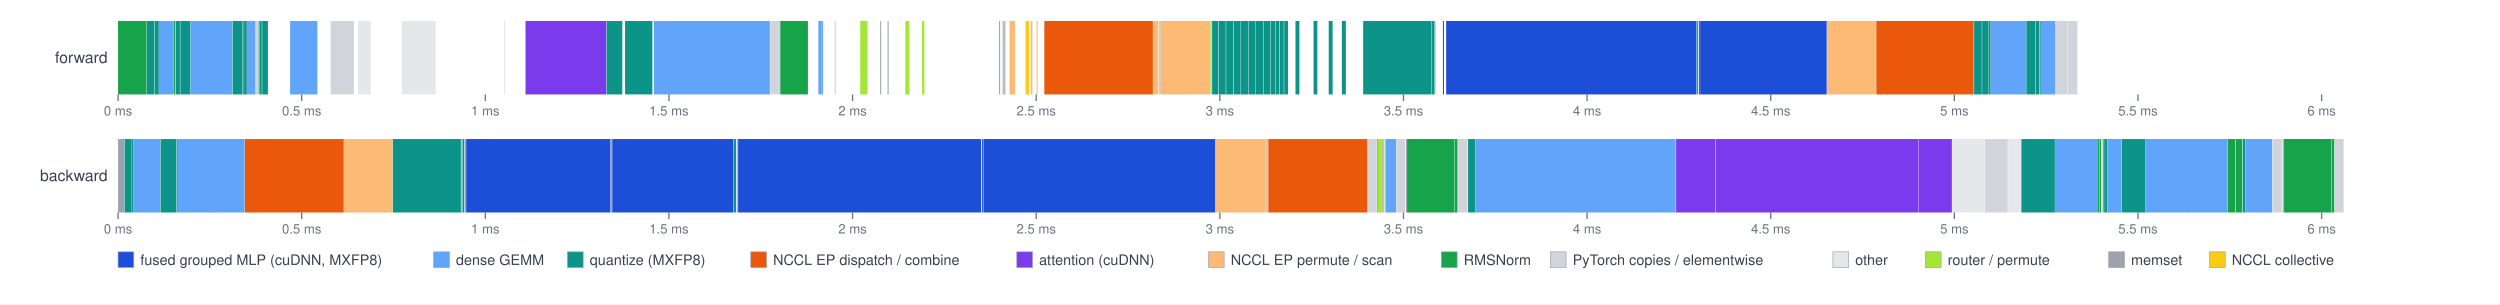
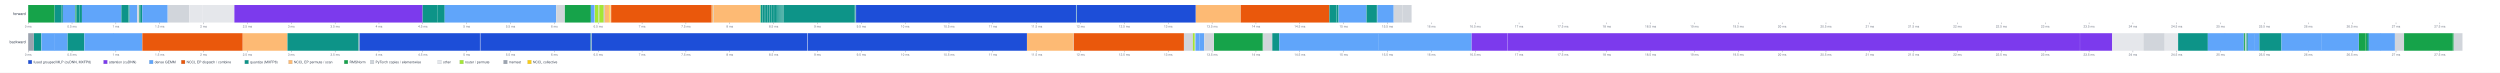
- <svg xmlns="http://www.w3.org/2000/svg" width="1906" height="232" viewBox="0 0 1906 232">
+ <svg xmlns="http://www.w3.org/2000/svg" width="7982" height="232" viewBox="0 0 7982 232">
  <defs>
    <marker id="arrow" markerWidth="6" markerHeight="6" refX="3" refY="3" orient="auto">
      <path d="M0,0 L6,3 L0,6 z" fill="#374151" />
    </marker>
  </defs>
-   <rect width="1906" height="232" fill="white" />
+   <rect width="7982" height="232" fill="white" />
  <text x="82.0" y="48.0" text-anchor="end" font-family="Helvetica, Arial, sans-serif" font-size="12" font-weight="normal" fill="#374151">forward</text>
-   <rect x="90.00" y="16" width="21.74" height="56" fill="#16a34a" />
-   <rect x="111.97" y="16" width="5.63" height="56" fill="#0d9488" />
-   <rect x="117.87" y="16" width="3.21" height="56" fill="#0d9488" />
-   <rect x="121.11" y="16" width="10.84" height="56" fill="#60a5fa" />
-   <rect x="132.24" y="16" width="1.16" height="56" fill="#16a34a" />
-   <rect x="133.84" y="16" width="3.33" height="56" fill="#0d9488" />
-   <rect x="137.49" y="16" width="7.67" height="56" fill="#0d9488" />
-   <rect x="145.28" y="16" width="31.77" height="56" fill="#60a5fa" />
-   <rect x="177.34" y="16" width="7.32" height="56" fill="#0d9488" />
-   <rect x="184.89" y="16" width="0.80" height="56" fill="#0d9488" />
-   <rect x="185.54" y="16" width="0.80" height="56" fill="#0d9488" />
-   <rect x="186.15" y="16" width="2.01" height="56" fill="#0d9488" />
-   <rect x="188.25" y="16" width="6.55" height="56" fill="#60a5fa" />
-   <rect x="195.11" y="16" width="1.71" height="56" fill="#d1d5db" />
-   <rect x="197.14" y="16" width="0.80" height="56" fill="#16a34a" />
-   <rect x="198.18" y="16" width="1.42" height="56" fill="#0d9488" />
-   <rect x="199.90" y="16" width="4.35" height="56" fill="#0d9488" />
-   <rect x="221.17" y="16" width="20.78" height="56" fill="#60a5fa" />
-   <rect x="252.04" y="16" width="17.78" height="56" fill="#d1d5db" />
-   <rect x="272.88" y="16" width="9.76" height="56" fill="#e5e7eb" />
-   <rect x="306.28" y="16" width="25.91" height="56" fill="#e5e7eb" />
-   <rect x="384.31" y="16" width="0.80" height="56" fill="#e5e7eb" />
-   <rect x="400.67" y="16" width="61.48" height="56" fill="#7c3aed" />
-   <rect x="462.43" y="16" width="12.02" height="56" fill="#0d9488" />
-   <rect x="476.55" y="16" width="20.83" height="56" fill="#0d9488" />
-   <rect x="498.53" y="16" width="88.43" height="56" fill="#60a5fa" />
-   <rect x="587.21" y="16" width="7.41" height="56" fill="#d1d5db" />
-   <rect x="594.85" y="16" width="21.11" height="56" fill="#16a34a" />
-   <rect x="623.94" y="16" width="2.61" height="56" fill="#60a5fa" />
-   <rect x="626.73" y="16" width="0.80" height="56" fill="#60a5fa" />
-   <rect x="636.41" y="16" width="0.80" height="56" fill="#d1d5db" />
-   <rect x="655.85" y="16" width="5.59" height="56" fill="#a3e635" />
-   <rect x="671.04" y="16" width="0.80" height="56" fill="#9ca3af" />
-   <rect x="676.69" y="16" width="0.80" height="56" fill="#9ca3af" />
-   <rect x="690.22" y="16" width="3.14" height="56" fill="#a3e635" />
-   <rect x="702.97" y="16" width="1.79" height="56" fill="#a3e635" />
-   <rect x="761.71" y="16" width="0.80" height="56" fill="#9ca3af" />
-   <rect x="764.46" y="16" width="0.80" height="56" fill="#9ca3af" />
-   <rect x="765.71" y="16" width="0.80" height="56" fill="#9ca3af" />
-   <rect x="769.65" y="16" width="4.22" height="56" fill="#fdba74" />
-   <rect x="781.84" y="16" width="2.69" height="56" fill="#facc15" />
-   <rect x="785.78" y="16" width="1.34" height="56" fill="#fdba74" />
-   <rect x="790.26" y="16" width="0.80" height="56" fill="#fdba74" />
-   <rect x="796.19" y="16" width="82.75" height="56" fill="#ea580c" />
-   <rect x="879.18" y="16" width="3.96" height="56" fill="#fdba74" />
-   <rect x="883.97" y="16" width="0.80" height="56" fill="#9ca3af" />
-   <rect x="884.89" y="16" width="37.63" height="56" fill="#fdba74" />
-   <rect x="922.79" y="16" width="1.03" height="56" fill="#a3e635" />
-   <rect x="924.11" y="16" width="4.87" height="56" fill="#0d9488" />
-   <rect x="929.37" y="16" width="5.13" height="56" fill="#0d9488" />
-   <rect x="934.82" y="16" width="5.44" height="56" fill="#0d9488" />
-   <rect x="940.58" y="16" width="5.30" height="56" fill="#0d9488" />
-   <rect x="946.16" y="16" width="5.51" height="56" fill="#0d9488" />
-   <rect x="951.90" y="16" width="5.37" height="56" fill="#0d9488" />
-   <rect x="957.50" y="16" width="5.63" height="56" fill="#0d9488" />
-   <rect x="963.36" y="16" width="5.28" height="56" fill="#0d9488" />
-   <rect x="968.92" y="16" width="3.15" height="56" fill="#0d9488" />
-   <rect x="972.38" y="16" width="2.93" height="56" fill="#0d9488" />
-   <rect x="975.63" y="16" width="3.12" height="56" fill="#0d9488" />
-   <rect x="979.06" y="16" width="2.92" height="56" fill="#0d9488" />
-   <rect x="987.66" y="16" width="3.01" height="56" fill="#0d9488" />
-   <rect x="1001.45" y="16" width="2.90" height="56" fill="#0d9488" />
-   <rect x="1013.01" y="16" width="2.98" height="56" fill="#0d9488" />
-   <rect x="1023.03" y="16" width="3.04" height="56" fill="#0d9488" />
-   <rect x="1039.27" y="16" width="52.18" height="56" fill="#0d9488" />
-   <rect x="1091.77" y="16" width="1.94" height="56" fill="#0d9488" />
-   <rect x="1094.03" y="16" width="0.80" height="56" fill="#d1d5db" />
-   <rect x="1100.10" y="16" width="0.80" height="56" fill="#1d4ed8" />
-   <rect x="1102.54" y="16" width="190.67" height="56" fill="#1d4ed8" />
-   <rect x="1293.44" y="16" width="1.03" height="56" fill="#0d9488" />
-   <rect x="1294.77" y="16" width="0.80" height="56" fill="#d1d5db" />
-   <rect x="1295.42" y="16" width="0.80" height="56" fill="#1d4ed8" />
-   <rect x="1296.20" y="16" width="96.47" height="56" fill="#1d4ed8" />
-   <rect x="1392.99" y="16" width="37.18" height="56" fill="#fdba74" />
-   <rect x="1430.49" y="16" width="74.22" height="56" fill="#ea580c" />
-   <rect x="1505.04" y="16" width="5.89" height="56" fill="#0d9488" />
-   <rect x="1511.20" y="16" width="4.95" height="56" fill="#0d9488" />
-   <rect x="1516.40" y="16" width="1.27" height="56" fill="#0d9488" />
-   <rect x="1517.75" y="16" width="26.84" height="56" fill="#60a5fa" />
-   <rect x="1544.87" y="16" width="6.85" height="56" fill="#0d9488" />
-   <rect x="1551.99" y="16" width="2.80" height="56" fill="#0d9488" />
-   <rect x="1555.10" y="16" width="0.80" height="56" fill="#0d9488" />
-   <rect x="1555.89" y="16" width="11.19" height="56" fill="#60a5fa" />
-   <rect x="1567.39" y="16" width="8.60" height="56" fill="#d1d5db" />
-   <rect x="1576.26" y="16" width="7.54" height="56" fill="#d1d5db" />
+   <rect x="90.00" y="16" width="84.35" height="56" fill="#16a34a" />
+   <rect x="174.61" y="16" width="22.20" height="56" fill="#0d9488" />
+   <rect x="197.17" y="16" width="3.47" height="56" fill="#0d9488" />
+   <rect x="200.80" y="16" width="39.77" height="56" fill="#60a5fa" />
+   <rect x="240.90" y="16" width="2.80" height="56" fill="#16a34a" />
+   <rect x="244.01" y="16" width="9.03" height="56" fill="#0d9488" />
+   <rect x="253.33" y="16" width="8.23" height="56" fill="#0d9488" />
+   <rect x="261.63" y="16" width="125.49" height="56" fill="#60a5fa" />
+   <rect x="387.45" y="16" width="22.25" height="56" fill="#0d9488" />
+   <rect x="409.94" y="16" width="0.80" height="56" fill="#0d9488" />
+   <rect x="410.67" y="16" width="0.80" height="56" fill="#0d9488" />
+   <rect x="411.41" y="16" width="2.31" height="56" fill="#0d9488" />
+   <rect x="413.84" y="16" width="24.23" height="56" fill="#60a5fa" />
+   <rect x="438.43" y="16" width="5.25" height="56" fill="#d1d5db" />
+   <rect x="443.96" y="16" width="1.56" height="56" fill="#16a34a" />
+   <rect x="445.75" y="16" width="3.68" height="56" fill="#0d9488" />
+   <rect x="449.66" y="16" width="4.56" height="56" fill="#0d9488" />
+   <rect x="454.25" y="16" width="81.06" height="56" fill="#60a5fa" />
+   <rect x="535.60" y="16" width="68.73" height="56" fill="#d1d5db" />
+   <rect x="604.66" y="16" width="43.03" height="56" fill="#e5e7eb" />
+   <rect x="648.01" y="16" width="99.38" height="56" fill="#e5e7eb" />
+   <rect x="747.72" y="16" width="0.80" height="56" fill="#e5e7eb" />
+   <rect x="748.31" y="16" width="600.90" height="56" fill="#7c3aed" />
+   <rect x="1349.46" y="16" width="48.17" height="56" fill="#0d9488" />
+   <rect x="1397.87" y="16" width="22.04" height="56" fill="#0d9488" />
+   <rect x="1419.95" y="16" width="355.61" height="56" fill="#60a5fa" />
+   <rect x="1775.85" y="16" width="27.26" height="56" fill="#d1d5db" />
+   <rect x="1803.43" y="16" width="83.06" height="56" fill="#16a34a" />
+   <rect x="1886.67" y="16" width="11.78" height="56" fill="#60a5fa" />
+   <rect x="1898.78" y="16" width="0.80" height="56" fill="#d1d5db" />
+   <rect x="1899.59" y="16" width="11.24" height="56" fill="#a3e635" />
+   <rect x="1911.93" y="16" width="0.80" height="56" fill="#9ca3af" />
+   <rect x="1912.85" y="16" width="0.80" height="56" fill="#9ca3af" />
+   <rect x="1913.52" y="16" width="11.75" height="56" fill="#a3e635" />
+   <rect x="1925.47" y="16" width="2.12" height="56" fill="#a3e635" />
+   <rect x="1927.91" y="16" width="0.80" height="56" fill="#9ca3af" />
+   <rect x="1928.62" y="16" width="0.80" height="56" fill="#9ca3af" />
+   <rect x="1929.43" y="16" width="0.80" height="56" fill="#9ca3af" />
+   <rect x="1930.73" y="16" width="13.61" height="56" fill="#fdba74" />
+   <rect x="1945.41" y="16" width="2.77" height="56" fill="#facc15" />
+   <rect x="1948.37" y="16" width="1.65" height="56" fill="#fdba74" />
+   <rect x="1950.29" y="16" width="0.91" height="56" fill="#fdba74" />
+   <rect x="1951.36" y="16" width="320.96" height="56" fill="#ea580c" />
+   <rect x="2272.56" y="16" width="5.39" height="56" fill="#fdba74" />
+   <rect x="2278.66" y="16" width="0.80" height="56" fill="#9ca3af" />
+   <rect x="2279.49" y="16" width="147.33" height="56" fill="#fdba74" />
+   <rect x="2427.15" y="16" width="1.27" height="56" fill="#a3e635" />
+   <rect x="2428.75" y="16" width="5.21" height="56" fill="#0d9488" />
+   <rect x="2434.28" y="16" width="5.25" height="56" fill="#0d9488" />
+   <rect x="2439.84" y="16" width="5.31" height="56" fill="#0d9488" />
+   <rect x="2445.39" y="16" width="5.60" height="56" fill="#0d9488" />
+   <rect x="2451.23" y="16" width="5.34" height="56" fill="#0d9488" />
+   <rect x="2456.88" y="16" width="5.48" height="56" fill="#0d9488" />
+   <rect x="2462.65" y="16" width="5.53" height="56" fill="#0d9488" />
+   <rect x="2468.50" y="16" width="5.64" height="56" fill="#0d9488" />
+   <rect x="2474.47" y="16" width="3.22" height="56" fill="#0d9488" />
+   <rect x="2478.01" y="16" width="3.23" height="56" fill="#0d9488" />
+   <rect x="2481.51" y="16" width="3.11" height="56" fill="#0d9488" />
+   <rect x="2484.85" y="16" width="3.14" height="56" fill="#0d9488" />
+   <rect x="2488.24" y="16" width="3.06" height="56" fill="#0d9488" />
+   <rect x="2491.54" y="16" width="3.07" height="56" fill="#0d9488" />
+   <rect x="2494.89" y="16" width="3.02" height="56" fill="#0d9488" />
+   <rect x="2498.22" y="16" width="3.02" height="56" fill="#0d9488" />
+   <rect x="2501.56" y="16" width="227.54" height="56" fill="#0d9488" />
+   <rect x="2729.42" y="16" width="2.15" height="56" fill="#0d9488" />
+   <rect x="2731.86" y="16" width="0.80" height="56" fill="#d1d5db" />
+   <rect x="2732.56" y="16" width="0.80" height="56" fill="#1d4ed8" />
+   <rect x="2733.29" y="16" width="702.10" height="56" fill="#1d4ed8" />
+   <rect x="3435.63" y="16" width="1.06" height="56" fill="#0d9488" />
+   <rect x="3437.06" y="16" width="0.80" height="56" fill="#d1d5db" />
+   <rect x="3437.84" y="16" width="0.80" height="56" fill="#1d4ed8" />
+   <rect x="3438.64" y="16" width="379.13" height="56" fill="#1d4ed8" />
+   <rect x="3818.12" y="16" width="142.95" height="56" fill="#fdba74" />
+   <rect x="3961.37" y="16" width="282.96" height="56" fill="#ea580c" />
+   <rect x="4244.57" y="16" width="22.59" height="56" fill="#0d9488" />
+   <rect x="4267.40" y="16" width="4.97" height="56" fill="#0d9488" />
+   <rect x="4272.61" y="16" width="1.53" height="56" fill="#0d9488" />
+   <rect x="4274.27" y="16" width="88.44" height="56" fill="#60a5fa" />
+   <rect x="4363.04" y="16" width="30.40" height="56" fill="#0d9488" />
+   <rect x="4393.77" y="16" width="3.05" height="56" fill="#0d9488" />
+   <rect x="4397.14" y="16" width="0.80" height="56" fill="#0d9488" />
+   <rect x="4397.96" y="16" width="51.74" height="56" fill="#60a5fa" />
+   <rect x="4449.93" y="16" width="28.72" height="56" fill="#d1d5db" />
+   <rect x="4478.88" y="16" width="28.05" height="56" fill="#d1d5db" />
  <line x1="90.0" y1="72" x2="90.0" y2="77" stroke="#6b7280" />
  <text x="90.0" y="88.0" text-anchor="middle" font-family="Helvetica, Arial, sans-serif" font-size="10" font-weight="normal" fill="#6b7280">0 ms</text>
  <line x1="230.0" y1="72" x2="230.0" y2="77" stroke="#6b7280" />
  <text x="230.0" y="88.0" text-anchor="middle" font-family="Helvetica, Arial, sans-serif" font-size="10" font-weight="normal" fill="#6b7280">0.5 ms</text>
  <line x1="370.0" y1="72" x2="370.0" y2="77" stroke="#6b7280" />
  <text x="370.0" y="88.0" text-anchor="middle" font-family="Helvetica, Arial, sans-serif" font-size="10" font-weight="normal" fill="#6b7280">1 ms</text>
  <line x1="510.0" y1="72" x2="510.0" y2="77" stroke="#6b7280" />
  <text x="510.0" y="88.0" text-anchor="middle" font-family="Helvetica, Arial, sans-serif" font-size="10" font-weight="normal" fill="#6b7280">1.5 ms</text>
  <line x1="650.0" y1="72" x2="650.0" y2="77" stroke="#6b7280" />
  <text x="650.0" y="88.0" text-anchor="middle" font-family="Helvetica, Arial, sans-serif" font-size="10" font-weight="normal" fill="#6b7280">2 ms</text>
  <line x1="790.0" y1="72" x2="790.0" y2="77" stroke="#6b7280" />
  <text x="790.0" y="88.0" text-anchor="middle" font-family="Helvetica, Arial, sans-serif" font-size="10" font-weight="normal" fill="#6b7280">2.5 ms</text>
  <line x1="930.0" y1="72" x2="930.0" y2="77" stroke="#6b7280" />
  <text x="930.0" y="88.0" text-anchor="middle" font-family="Helvetica, Arial, sans-serif" font-size="10" font-weight="normal" fill="#6b7280">3 ms</text>
  <line x1="1070.0" y1="72" x2="1070.0" y2="77" stroke="#6b7280" />
  <text x="1070.0" y="88.0" text-anchor="middle" font-family="Helvetica, Arial, sans-serif" font-size="10" font-weight="normal" fill="#6b7280">3.5 ms</text>
  <line x1="1210.0" y1="72" x2="1210.0" y2="77" stroke="#6b7280" />
  <text x="1210.0" y="88.0" text-anchor="middle" font-family="Helvetica, Arial, sans-serif" font-size="10" font-weight="normal" fill="#6b7280">4 ms</text>
  <line x1="1350.0" y1="72" x2="1350.0" y2="77" stroke="#6b7280" />
  <text x="1350.0" y="88.0" text-anchor="middle" font-family="Helvetica, Arial, sans-serif" font-size="10" font-weight="normal" fill="#6b7280">4.5 ms</text>
  <line x1="1490.0" y1="72" x2="1490.0" y2="77" stroke="#6b7280" />
  <text x="1490.0" y="88.0" text-anchor="middle" font-family="Helvetica, Arial, sans-serif" font-size="10" font-weight="normal" fill="#6b7280">5 ms</text>
  <line x1="1630.0" y1="72" x2="1630.0" y2="77" stroke="#6b7280" />
  <text x="1630.0" y="88.0" text-anchor="middle" font-family="Helvetica, Arial, sans-serif" font-size="10" font-weight="normal" fill="#6b7280">5.5 ms</text>
  <line x1="1770.0" y1="72" x2="1770.0" y2="77" stroke="#6b7280" />
  <text x="1770.0" y="88.0" text-anchor="middle" font-family="Helvetica, Arial, sans-serif" font-size="10" font-weight="normal" fill="#6b7280">6 ms</text>
+   <line x1="1910.0" y1="72" x2="1910.0" y2="77" stroke="#6b7280" />
+   <text x="1910.0" y="88.0" text-anchor="middle" font-family="Helvetica, Arial, sans-serif" font-size="10" font-weight="normal" fill="#6b7280">6.5 ms</text>
+   <line x1="2050.0" y1="72" x2="2050.0" y2="77" stroke="#6b7280" />
+   <text x="2050.0" y="88.0" text-anchor="middle" font-family="Helvetica, Arial, sans-serif" font-size="10" font-weight="normal" fill="#6b7280">7 ms</text>
+   <line x1="2190.0" y1="72" x2="2190.0" y2="77" stroke="#6b7280" />
+   <text x="2190.0" y="88.0" text-anchor="middle" font-family="Helvetica, Arial, sans-serif" font-size="10" font-weight="normal" fill="#6b7280">7.5 ms</text>
+   <line x1="2330.0" y1="72" x2="2330.0" y2="77" stroke="#6b7280" />
+   <text x="2330.0" y="88.0" text-anchor="middle" font-family="Helvetica, Arial, sans-serif" font-size="10" font-weight="normal" fill="#6b7280">8 ms</text>
+   <line x1="2470.0" y1="72" x2="2470.0" y2="77" stroke="#6b7280" />
+   <text x="2470.0" y="88.0" text-anchor="middle" font-family="Helvetica, Arial, sans-serif" font-size="10" font-weight="normal" fill="#6b7280">8.5 ms</text>
+   <line x1="2610.0" y1="72" x2="2610.0" y2="77" stroke="#6b7280" />
+   <text x="2610.0" y="88.0" text-anchor="middle" font-family="Helvetica, Arial, sans-serif" font-size="10" font-weight="normal" fill="#6b7280">9 ms</text>
+   <line x1="2750.0" y1="72" x2="2750.0" y2="77" stroke="#6b7280" />
+   <text x="2750.0" y="88.0" text-anchor="middle" font-family="Helvetica, Arial, sans-serif" font-size="10" font-weight="normal" fill="#6b7280">9.5 ms</text>
+   <line x1="2890.0" y1="72" x2="2890.0" y2="77" stroke="#6b7280" />
+   <text x="2890.0" y="88.0" text-anchor="middle" font-family="Helvetica, Arial, sans-serif" font-size="10" font-weight="normal" fill="#6b7280">10 ms</text>
+   <line x1="3030.0" y1="72" x2="3030.0" y2="77" stroke="#6b7280" />
+   <text x="3030.0" y="88.0" text-anchor="middle" font-family="Helvetica, Arial, sans-serif" font-size="10" font-weight="normal" fill="#6b7280">10.5 ms</text>
+   <line x1="3170.0" y1="72" x2="3170.0" y2="77" stroke="#6b7280" />
+   <text x="3170.0" y="88.0" text-anchor="middle" font-family="Helvetica, Arial, sans-serif" font-size="10" font-weight="normal" fill="#6b7280">11 ms</text>
+   <line x1="3310.0" y1="72" x2="3310.0" y2="77" stroke="#6b7280" />
+   <text x="3310.0" y="88.0" text-anchor="middle" font-family="Helvetica, Arial, sans-serif" font-size="10" font-weight="normal" fill="#6b7280">11.5 ms</text>
+   <line x1="3450.0" y1="72" x2="3450.0" y2="77" stroke="#6b7280" />
+   <text x="3450.0" y="88.0" text-anchor="middle" font-family="Helvetica, Arial, sans-serif" font-size="10" font-weight="normal" fill="#6b7280">12 ms</text>
+   <line x1="3590.0" y1="72" x2="3590.0" y2="77" stroke="#6b7280" />
+   <text x="3590.0" y="88.0" text-anchor="middle" font-family="Helvetica, Arial, sans-serif" font-size="10" font-weight="normal" fill="#6b7280">12.5 ms</text>
+   <line x1="3730.0" y1="72" x2="3730.0" y2="77" stroke="#6b7280" />
+   <text x="3730.0" y="88.0" text-anchor="middle" font-family="Helvetica, Arial, sans-serif" font-size="10" font-weight="normal" fill="#6b7280">13 ms</text>
+   <line x1="3870.0" y1="72" x2="3870.0" y2="77" stroke="#6b7280" />
+   <text x="3870.0" y="88.0" text-anchor="middle" font-family="Helvetica, Arial, sans-serif" font-size="10" font-weight="normal" fill="#6b7280">13.5 ms</text>
+   <line x1="4010.0" y1="72" x2="4010.0" y2="77" stroke="#6b7280" />
+   <text x="4010.0" y="88.0" text-anchor="middle" font-family="Helvetica, Arial, sans-serif" font-size="10" font-weight="normal" fill="#6b7280">14 ms</text>
+   <line x1="4150.0" y1="72" x2="4150.0" y2="77" stroke="#6b7280" />
+   <text x="4150.0" y="88.0" text-anchor="middle" font-family="Helvetica, Arial, sans-serif" font-size="10" font-weight="normal" fill="#6b7280">14.5 ms</text>
+   <line x1="4290.0" y1="72" x2="4290.0" y2="77" stroke="#6b7280" />
+   <text x="4290.0" y="88.0" text-anchor="middle" font-family="Helvetica, Arial, sans-serif" font-size="10" font-weight="normal" fill="#6b7280">15 ms</text>
+   <line x1="4430.0" y1="72" x2="4430.0" y2="77" stroke="#6b7280" />
+   <text x="4430.0" y="88.0" text-anchor="middle" font-family="Helvetica, Arial, sans-serif" font-size="10" font-weight="normal" fill="#6b7280">15.5 ms</text>
+   <line x1="4570.0" y1="72" x2="4570.0" y2="77" stroke="#6b7280" />
+   <text x="4570.0" y="88.0" text-anchor="middle" font-family="Helvetica, Arial, sans-serif" font-size="10" font-weight="normal" fill="#6b7280">16 ms</text>
+   <line x1="4710.0" y1="72" x2="4710.0" y2="77" stroke="#6b7280" />
+   <text x="4710.0" y="88.0" text-anchor="middle" font-family="Helvetica, Arial, sans-serif" font-size="10" font-weight="normal" fill="#6b7280">16.5 ms</text>
+   <line x1="4850.0" y1="72" x2="4850.0" y2="77" stroke="#6b7280" />
+   <text x="4850.0" y="88.0" text-anchor="middle" font-family="Helvetica, Arial, sans-serif" font-size="10" font-weight="normal" fill="#6b7280">17 ms</text>
+   <line x1="4990.0" y1="72" x2="4990.0" y2="77" stroke="#6b7280" />
+   <text x="4990.0" y="88.0" text-anchor="middle" font-family="Helvetica, Arial, sans-serif" font-size="10" font-weight="normal" fill="#6b7280">17.5 ms</text>
+   <line x1="5130.0" y1="72" x2="5130.0" y2="77" stroke="#6b7280" />
+   <text x="5130.0" y="88.0" text-anchor="middle" font-family="Helvetica, Arial, sans-serif" font-size="10" font-weight="normal" fill="#6b7280">18 ms</text>
+   <line x1="5270.0" y1="72" x2="5270.0" y2="77" stroke="#6b7280" />
+   <text x="5270.0" y="88.0" text-anchor="middle" font-family="Helvetica, Arial, sans-serif" font-size="10" font-weight="normal" fill="#6b7280">18.5 ms</text>
+   <line x1="5410.0" y1="72" x2="5410.0" y2="77" stroke="#6b7280" />
+   <text x="5410.0" y="88.0" text-anchor="middle" font-family="Helvetica, Arial, sans-serif" font-size="10" font-weight="normal" fill="#6b7280">19 ms</text>
+   <line x1="5550.0" y1="72" x2="5550.0" y2="77" stroke="#6b7280" />
+   <text x="5550.0" y="88.0" text-anchor="middle" font-family="Helvetica, Arial, sans-serif" font-size="10" font-weight="normal" fill="#6b7280">19.5 ms</text>
+   <line x1="5690.0" y1="72" x2="5690.0" y2="77" stroke="#6b7280" />
+   <text x="5690.0" y="88.0" text-anchor="middle" font-family="Helvetica, Arial, sans-serif" font-size="10" font-weight="normal" fill="#6b7280">20 ms</text>
+   <line x1="5830.0" y1="72" x2="5830.0" y2="77" stroke="#6b7280" />
+   <text x="5830.0" y="88.0" text-anchor="middle" font-family="Helvetica, Arial, sans-serif" font-size="10" font-weight="normal" fill="#6b7280">20.5 ms</text>
+   <line x1="5970.0" y1="72" x2="5970.0" y2="77" stroke="#6b7280" />
+   <text x="5970.0" y="88.0" text-anchor="middle" font-family="Helvetica, Arial, sans-serif" font-size="10" font-weight="normal" fill="#6b7280">21 ms</text>
+   <line x1="6110.0" y1="72" x2="6110.0" y2="77" stroke="#6b7280" />
+   <text x="6110.0" y="88.0" text-anchor="middle" font-family="Helvetica, Arial, sans-serif" font-size="10" font-weight="normal" fill="#6b7280">21.5 ms</text>
+   <line x1="6250.0" y1="72" x2="6250.0" y2="77" stroke="#6b7280" />
+   <text x="6250.0" y="88.0" text-anchor="middle" font-family="Helvetica, Arial, sans-serif" font-size="10" font-weight="normal" fill="#6b7280">22 ms</text>
+   <line x1="6390.0" y1="72" x2="6390.0" y2="77" stroke="#6b7280" />
+   <text x="6390.0" y="88.0" text-anchor="middle" font-family="Helvetica, Arial, sans-serif" font-size="10" font-weight="normal" fill="#6b7280">22.5 ms</text>
+   <line x1="6530.0" y1="72" x2="6530.0" y2="77" stroke="#6b7280" />
+   <text x="6530.0" y="88.0" text-anchor="middle" font-family="Helvetica, Arial, sans-serif" font-size="10" font-weight="normal" fill="#6b7280">23 ms</text>
+   <line x1="6670.0" y1="72" x2="6670.0" y2="77" stroke="#6b7280" />
+   <text x="6670.0" y="88.0" text-anchor="middle" font-family="Helvetica, Arial, sans-serif" font-size="10" font-weight="normal" fill="#6b7280">23.5 ms</text>
+   <line x1="6810.0" y1="72" x2="6810.0" y2="77" stroke="#6b7280" />
+   <text x="6810.0" y="88.0" text-anchor="middle" font-family="Helvetica, Arial, sans-serif" font-size="10" font-weight="normal" fill="#6b7280">24 ms</text>
+   <line x1="6950.0" y1="72" x2="6950.0" y2="77" stroke="#6b7280" />
+   <text x="6950.0" y="88.0" text-anchor="middle" font-family="Helvetica, Arial, sans-serif" font-size="10" font-weight="normal" fill="#6b7280">24.5 ms</text>
+   <line x1="7090.0" y1="72" x2="7090.0" y2="77" stroke="#6b7280" />
+   <text x="7090.0" y="88.0" text-anchor="middle" font-family="Helvetica, Arial, sans-serif" font-size="10" font-weight="normal" fill="#6b7280">25 ms</text>
+   <line x1="7230.0" y1="72" x2="7230.0" y2="77" stroke="#6b7280" />
+   <text x="7230.0" y="88.0" text-anchor="middle" font-family="Helvetica, Arial, sans-serif" font-size="10" font-weight="normal" fill="#6b7280">25.5 ms</text>
+   <line x1="7370.0" y1="72" x2="7370.0" y2="77" stroke="#6b7280" />
+   <text x="7370.0" y="88.0" text-anchor="middle" font-family="Helvetica, Arial, sans-serif" font-size="10" font-weight="normal" fill="#6b7280">26 ms</text>
+   <line x1="7510.0" y1="72" x2="7510.0" y2="77" stroke="#6b7280" />
+   <text x="7510.0" y="88.0" text-anchor="middle" font-family="Helvetica, Arial, sans-serif" font-size="10" font-weight="normal" fill="#6b7280">26.5 ms</text>
+   <line x1="7650.0" y1="72" x2="7650.0" y2="77" stroke="#6b7280" />
+   <text x="7650.0" y="88.0" text-anchor="middle" font-family="Helvetica, Arial, sans-serif" font-size="10" font-weight="normal" fill="#6b7280">27 ms</text>
+   <line x1="7790.0" y1="72" x2="7790.0" y2="77" stroke="#6b7280" />
+   <text x="7790.0" y="88.0" text-anchor="middle" font-family="Helvetica, Arial, sans-serif" font-size="10" font-weight="normal" fill="#6b7280">27.5 ms</text>
  <text x="82.0" y="138.0" text-anchor="end" font-family="Helvetica, Arial, sans-serif" font-size="12" font-weight="normal" fill="#374151">backward</text>
-   <rect x="90.00" y="106" width="4.67" height="56" fill="#9ca3af" />
-   <rect x="94.96" y="106" width="5.46" height="56" fill="#0d9488" />
-   <rect x="100.65" y="106" width="0.80" height="56" fill="#0d9488" />
-   <rect x="101.56" y="106" width="10.98" height="56" fill="#60a5fa" />
-   <rect x="111.73" y="106" width="10.30" height="56" fill="#60a5fa" />
-   <rect x="122.35" y="106" width="12.08" height="56" fill="#0d9488" />
-   <rect x="134.74" y="106" width="0.80" height="56" fill="#0d9488" />
-   <rect x="135.63" y="106" width="25.98" height="56" fill="#60a5fa" />
-   <rect x="160.26" y="106" width="26.18" height="56" fill="#60a5fa" />
-   <rect x="186.63" y="106" width="75.43" height="56" fill="#ea580c" />
-   <rect x="262.30" y="106" width="36.91" height="56" fill="#fdba74" />
-   <rect x="299.49" y="106" width="51.90" height="56" fill="#0d9488" />
-   <rect x="351.70" y="106" width="0.80" height="56" fill="#9ca3af" />
-   <rect x="352.66" y="106" width="1.37" height="56" fill="#0d9488" />
-   <rect x="354.35" y="106" width="0.80" height="56" fill="#d1d5db" />
-   <rect x="354.97" y="106" width="0.80" height="56" fill="#1d4ed8" />
-   <rect x="355.65" y="106" width="109.80" height="56" fill="#1d4ed8" />
-   <rect x="465.75" y="106" width="0.80" height="56" fill="#d1d5db" />
-   <rect x="466.29" y="106" width="0.80" height="56" fill="#1d4ed8" />
-   <rect x="467.15" y="106" width="91.71" height="56" fill="#1d4ed8" />
-   <rect x="559.19" y="106" width="2.02" height="56" fill="#0d9488" />
-   <rect x="561.54" y="106" width="0.80" height="56" fill="#d1d5db" />
-   <rect x="562.18" y="106" width="0.80" height="56" fill="#9ca3af" />
-   <rect x="562.74" y="106" width="0.80" height="56" fill="#1d4ed8" />
-   <rect x="563.42" y="106" width="184.51" height="56" fill="#1d4ed8" />
-   <rect x="748.18" y="106" width="0.80" height="56" fill="#d1d5db" />
-   <rect x="748.74" y="106" width="0.80" height="56" fill="#1d4ed8" />
-   <rect x="749.78" y="106" width="176.79" height="56" fill="#1d4ed8" />
-   <rect x="926.89" y="106" width="37.63" height="56" fill="#fdba74" />
-   <rect x="964.85" y="106" width="0.80" height="56" fill="#9ca3af" />
-   <rect x="965.66" y="106" width="0.92" height="56" fill="#fdba74" />
-   <rect x="966.93" y="106" width="75.58" height="56" fill="#ea580c" />
-   <rect x="1042.74" y="106" width="6.80" height="56" fill="#d1d5db" />
-   <rect x="1049.77" y="106" width="0.80" height="56" fill="#9ca3af" />
-   <rect x="1050.41" y="106" width="3.13" height="56" fill="#a3e635" />
-   <rect x="1053.84" y="106" width="0.80" height="56" fill="#9ca3af" />
-   <rect x="1054.52" y="106" width="0.99" height="56" fill="#a3e635" />
-   <rect x="1055.83" y="106" width="0.80" height="56" fill="#d1d5db" />
-   <rect x="1056.46" y="106" width="4.13" height="56" fill="#60a5fa" />
-   <rect x="1060.21" y="106" width="4.29" height="56" fill="#60a5fa" />
-   <rect x="1064.73" y="106" width="6.58" height="56" fill="#d1d5db" />
-   <rect x="1071.88" y="106" width="0.80" height="56" fill="#9ca3af" />
-   <rect x="1072.76" y="106" width="36.16" height="56" fill="#16a34a" />
-   <rect x="1109.16" y="106" width="2.04" height="56" fill="#16a34a" />
-   <rect x="1111.48" y="106" width="7.45" height="56" fill="#d1d5db" />
-   <rect x="1119.26" y="106" width="5.65" height="56" fill="#0d9488" />
-   <rect x="1125.04" y="106" width="79.62" height="56" fill="#60a5fa" />
-   <rect x="1203.74" y="106" width="73.79" height="56" fill="#60a5fa" />
-   <rect x="1277.85" y="106" width="29.80" height="56" fill="#7c3aed" />
-   <rect x="1307.93" y="106" width="154.81" height="56" fill="#7c3aed" />
-   <rect x="1462.98" y="106" width="25.12" height="56" fill="#7c3aed" />
-   <rect x="1488.34" y="106" width="24.61" height="56" fill="#e5e7eb" />
-   <rect x="1513.23" y="106" width="17.47" height="56" fill="#d1d5db" />
-   <rect x="1531.01" y="106" width="9.77" height="56" fill="#e5e7eb" />
-   <rect x="1541.09" y="106" width="25.54" height="56" fill="#0d9488" />
-   <rect x="1566.76" y="106" width="15.87" height="56" fill="#60a5fa" />
-   <rect x="1581.96" y="106" width="16.82" height="56" fill="#60a5fa" />
-   <rect x="1599.00" y="106" width="1.57" height="56" fill="#16a34a" />
-   <rect x="1600.80" y="106" width="1.10" height="56" fill="#16a34a" />
-   <rect x="1602.15" y="106" width="1.11" height="56" fill="#d1d5db" />
-   <rect x="1603.57" y="106" width="0.80" height="56" fill="#0d9488" />
-   <rect x="1604.25" y="106" width="0.80" height="56" fill="#0d9488" />
-   <rect x="1604.92" y="106" width="1.57" height="56" fill="#0d9488" />
-   <rect x="1606.61" y="106" width="5.93" height="56" fill="#60a5fa" />
-   <rect x="1611.49" y="106" width="5.71" height="56" fill="#60a5fa" />
-   <rect x="1617.53" y="106" width="18.19" height="56" fill="#0d9488" />
-   <rect x="1635.77" y="106" width="32.36" height="56" fill="#60a5fa" />
-   <rect x="1667.57" y="106" width="30.48" height="56" fill="#60a5fa" />
-   <rect x="1698.33" y="106" width="5.99" height="56" fill="#16a34a" />
-   <rect x="1704.73" y="106" width="4.66" height="56" fill="#16a34a" />
-   <rect x="1709.82" y="106" width="1.90" height="56" fill="#0d9488" />
-   <rect x="1711.84" y="106" width="9.58" height="56" fill="#60a5fa" />
-   <rect x="1720.64" y="106" width="11.64" height="56" fill="#60a5fa" />
-   <rect x="1732.51" y="106" width="7.22" height="56" fill="#d1d5db" />
-   <rect x="1740.37" y="106" width="0.80" height="56" fill="#9ca3af" />
-   <rect x="1741.37" y="106" width="36.06" height="56" fill="#16a34a" />
-   <rect x="1777.67" y="106" width="2.02" height="56" fill="#16a34a" />
-   <rect x="1779.97" y="106" width="6.85" height="56" fill="#d1d5db" />
+   <rect x="90.00" y="106" width="18.00" height="56" fill="#9ca3af" />
+   <rect x="108.29" y="106" width="22.87" height="56" fill="#0d9488" />
+   <rect x="131.49" y="106" width="0.82" height="56" fill="#0d9488" />
+   <rect x="132.48" y="106" width="42.69" height="56" fill="#60a5fa" />
+   <rect x="174.09" y="106" width="41.65" height="56" fill="#60a5fa" />
+   <rect x="216.01" y="106" width="52.37" height="56" fill="#0d9488" />
+   <rect x="268.61" y="106" width="0.91" height="56" fill="#0d9488" />
+   <rect x="269.59" y="106" width="94.39" height="56" fill="#60a5fa" />
+   <rect x="362.83" y="106" width="91.32" height="56" fill="#60a5fa" />
+   <rect x="454.52" y="106" width="320.36" height="56" fill="#ea580c" />
+   <rect x="775.21" y="106" width="142.29" height="56" fill="#fdba74" />
+   <rect x="917.83" y="106" width="226.80" height="56" fill="#0d9488" />
+   <rect x="1145.02" y="106" width="0.80" height="56" fill="#9ca3af" />
+   <rect x="1145.81" y="106" width="1.51" height="56" fill="#0d9488" />
+   <rect x="1147.55" y="106" width="0.80" height="56" fill="#d1d5db" />
+   <rect x="1148.24" y="106" width="0.80" height="56" fill="#1d4ed8" />
+   <rect x="1148.98" y="106" width="383.35" height="56" fill="#1d4ed8" />
+   <rect x="1532.61" y="106" width="0.80" height="56" fill="#d1d5db" />
+   <rect x="1533.33" y="106" width="0.80" height="56" fill="#1d4ed8" />
+   <rect x="1534.24" y="106" width="351.30" height="56" fill="#1d4ed8" />
+   <rect x="1885.87" y="106" width="1.87" height="56" fill="#0d9488" />
+   <rect x="1888.06" y="106" width="0.80" height="56" fill="#d1d5db" />
+   <rect x="1888.73" y="106" width="0.80" height="56" fill="#9ca3af" />
+   <rect x="1889.34" y="106" width="0.80" height="56" fill="#1d4ed8" />
+   <rect x="1890.06" y="106" width="687.49" height="56" fill="#1d4ed8" />
+   <rect x="2577.84" y="106" width="0.80" height="56" fill="#d1d5db" />
+   <rect x="2578.57" y="106" width="0.80" height="56" fill="#1d4ed8" />
+   <rect x="2579.54" y="106" width="699.23" height="56" fill="#1d4ed8" />
+   <rect x="3279.10" y="106" width="146.64" height="56" fill="#fdba74" />
+   <rect x="3426.03" y="106" width="0.80" height="56" fill="#9ca3af" />
+   <rect x="3426.79" y="106" width="1.51" height="56" fill="#fdba74" />
+   <rect x="3428.54" y="106" width="351.44" height="56" fill="#ea580c" />
+   <rect x="3780.24" y="106" width="27.47" height="56" fill="#d1d5db" />
+   <rect x="3807.99" y="106" width="0.80" height="56" fill="#9ca3af" />
+   <rect x="3808.81" y="106" width="3.47" height="56" fill="#a3e635" />
+   <rect x="3812.60" y="106" width="0.80" height="56" fill="#9ca3af" />
+   <rect x="3813.37" y="106" width="2.42" height="56" fill="#a3e635" />
+   <rect x="3816.06" y="106" width="0.80" height="56" fill="#d1d5db" />
+   <rect x="3816.80" y="106" width="12.99" height="56" fill="#60a5fa" />
+   <rect x="3829.28" y="106" width="1.31" height="56" fill="#60a5fa" />
+   <rect x="3830.31" y="106" width="14.75" height="56" fill="#60a5fa" />
+   <rect x="3845.34" y="106" width="28.90" height="56" fill="#d1d5db" />
+   <rect x="3874.88" y="106" width="0.80" height="56" fill="#9ca3af" />
+   <rect x="3875.99" y="106" width="154.85" height="56" fill="#16a34a" />
+   <rect x="4031.16" y="106" width="2.20" height="56" fill="#16a34a" />
+   <rect x="4033.78" y="106" width="28.04" height="56" fill="#d1d5db" />
+   <rect x="4062.17" y="106" width="22.40" height="56" fill="#0d9488" />
+   <rect x="4084.59" y="106" width="317.45" height="56" fill="#60a5fa" />
+   <rect x="4400.99" y="106" width="297.45" height="56" fill="#60a5fa" />
+   <rect x="4698.68" y="106" width="114.09" height="56" fill="#7c3aed" />
+   <rect x="4813.06" y="106" width="1827.78" height="56" fill="#7c3aed" />
+   <rect x="6641.19" y="106" width="102.62" height="56" fill="#7c3aed" />
+   <rect x="6744.13" y="106" width="98.78" height="56" fill="#e5e7eb" />
+   <rect x="6843.35" y="106" width="68.12" height="56" fill="#d1d5db" />
+   <rect x="6911.82" y="106" width="42.26" height="56" fill="#e5e7eb" />
+   <rect x="6954.31" y="106" width="94.91" height="56" fill="#0d9488" />
+   <rect x="7049.26" y="106" width="55.10" height="56" fill="#60a5fa" />
+   <rect x="7103.40" y="106" width="60.62" height="56" fill="#60a5fa" />
+   <rect x="7164.31" y="106" width="3.13" height="56" fill="#16a34a" />
+   <rect x="7167.87" y="106" width="1.17" height="56" fill="#16a34a" />
+   <rect x="7169.37" y="106" width="2.38" height="56" fill="#d1d5db" />
+   <rect x="7172.09" y="106" width="0.80" height="56" fill="#0d9488" />
+   <rect x="7172.94" y="106" width="0.80" height="56" fill="#0d9488" />
+   <rect x="7173.73" y="106" width="3.00" height="56" fill="#0d9488" />
+   <rect x="7176.77" y="106" width="21.13" height="56" fill="#60a5fa" />
+   <rect x="7196.93" y="106" width="16.47" height="56" fill="#60a5fa" />
+   <rect x="7213.69" y="106" width="70.52" height="56" fill="#0d9488" />
+   <rect x="7284.33" y="106" width="128.46" height="56" fill="#60a5fa" />
+   <rect x="7411.78" y="106" width="119.55" height="56" fill="#60a5fa" />
+   <rect x="7531.65" y="106" width="20.04" height="56" fill="#16a34a" />
+   <rect x="7552.00" y="106" width="5.25" height="56" fill="#16a34a" />
+   <rect x="7557.50" y="106" width="5.72" height="56" fill="#0d9488" />
+   <rect x="7563.31" y="106" width="38.80" height="56" fill="#60a5fa" />
+   <rect x="7600.92" y="106" width="45.46" height="56" fill="#60a5fa" />
+   <rect x="7646.68" y="106" width="27.51" height="56" fill="#d1d5db" />
+   <rect x="7674.59" y="106" width="0.80" height="56" fill="#9ca3af" />
+   <rect x="7675.69" y="106" width="155.69" height="56" fill="#16a34a" />
+   <rect x="7831.72" y="106" width="2.28" height="56" fill="#16a34a" />
+   <rect x="7834.41" y="106" width="27.80" height="56" fill="#d1d5db" />
  <line x1="90.0" y1="162" x2="90.0" y2="167" stroke="#6b7280" />
  <text x="90.0" y="178.0" text-anchor="middle" font-family="Helvetica, Arial, sans-serif" font-size="10" font-weight="normal" fill="#6b7280">0 ms</text>
  <line x1="230.0" y1="162" x2="230.0" y2="167" stroke="#6b7280" />
  <text x="230.0" y="178.0" text-anchor="middle" font-family="Helvetica, Arial, sans-serif" font-size="10" font-weight="normal" fill="#6b7280">0.5 ms</text>
  <line x1="370.0" y1="162" x2="370.0" y2="167" stroke="#6b7280" />
  <text x="370.0" y="178.0" text-anchor="middle" font-family="Helvetica, Arial, sans-serif" font-size="10" font-weight="normal" fill="#6b7280">1 ms</text>
  <line x1="510.0" y1="162" x2="510.0" y2="167" stroke="#6b7280" />
  <text x="510.0" y="178.0" text-anchor="middle" font-family="Helvetica, Arial, sans-serif" font-size="10" font-weight="normal" fill="#6b7280">1.5 ms</text>
  <line x1="650.0" y1="162" x2="650.0" y2="167" stroke="#6b7280" />
  <text x="650.0" y="178.0" text-anchor="middle" font-family="Helvetica, Arial, sans-serif" font-size="10" font-weight="normal" fill="#6b7280">2 ms</text>
  <line x1="790.0" y1="162" x2="790.0" y2="167" stroke="#6b7280" />
  <text x="790.0" y="178.0" text-anchor="middle" font-family="Helvetica, Arial, sans-serif" font-size="10" font-weight="normal" fill="#6b7280">2.5 ms</text>
  <line x1="930.0" y1="162" x2="930.0" y2="167" stroke="#6b7280" />
  <text x="930.0" y="178.0" text-anchor="middle" font-family="Helvetica, Arial, sans-serif" font-size="10" font-weight="normal" fill="#6b7280">3 ms</text>
  <line x1="1070.0" y1="162" x2="1070.0" y2="167" stroke="#6b7280" />
  <text x="1070.0" y="178.0" text-anchor="middle" font-family="Helvetica, Arial, sans-serif" font-size="10" font-weight="normal" fill="#6b7280">3.5 ms</text>
  <line x1="1210.0" y1="162" x2="1210.0" y2="167" stroke="#6b7280" />
  <text x="1210.0" y="178.0" text-anchor="middle" font-family="Helvetica, Arial, sans-serif" font-size="10" font-weight="normal" fill="#6b7280">4 ms</text>
  <line x1="1350.0" y1="162" x2="1350.0" y2="167" stroke="#6b7280" />
  <text x="1350.0" y="178.0" text-anchor="middle" font-family="Helvetica, Arial, sans-serif" font-size="10" font-weight="normal" fill="#6b7280">4.5 ms</text>
  <line x1="1490.0" y1="162" x2="1490.0" y2="167" stroke="#6b7280" />
  <text x="1490.0" y="178.0" text-anchor="middle" font-family="Helvetica, Arial, sans-serif" font-size="10" font-weight="normal" fill="#6b7280">5 ms</text>
  <line x1="1630.0" y1="162" x2="1630.0" y2="167" stroke="#6b7280" />
  <text x="1630.0" y="178.0" text-anchor="middle" font-family="Helvetica, Arial, sans-serif" font-size="10" font-weight="normal" fill="#6b7280">5.5 ms</text>
  <line x1="1770.0" y1="162" x2="1770.0" y2="167" stroke="#6b7280" />
  <text x="1770.0" y="178.0" text-anchor="middle" font-family="Helvetica, Arial, sans-serif" font-size="10" font-weight="normal" fill="#6b7280">6 ms</text>
+   <line x1="1910.0" y1="162" x2="1910.0" y2="167" stroke="#6b7280" />
+   <text x="1910.0" y="178.0" text-anchor="middle" font-family="Helvetica, Arial, sans-serif" font-size="10" font-weight="normal" fill="#6b7280">6.5 ms</text>
+   <line x1="2050.0" y1="162" x2="2050.0" y2="167" stroke="#6b7280" />
+   <text x="2050.0" y="178.0" text-anchor="middle" font-family="Helvetica, Arial, sans-serif" font-size="10" font-weight="normal" fill="#6b7280">7 ms</text>
+   <line x1="2190.0" y1="162" x2="2190.0" y2="167" stroke="#6b7280" />
+   <text x="2190.0" y="178.0" text-anchor="middle" font-family="Helvetica, Arial, sans-serif" font-size="10" font-weight="normal" fill="#6b7280">7.5 ms</text>
+   <line x1="2330.0" y1="162" x2="2330.0" y2="167" stroke="#6b7280" />
+   <text x="2330.0" y="178.0" text-anchor="middle" font-family="Helvetica, Arial, sans-serif" font-size="10" font-weight="normal" fill="#6b7280">8 ms</text>
+   <line x1="2470.0" y1="162" x2="2470.0" y2="167" stroke="#6b7280" />
+   <text x="2470.0" y="178.0" text-anchor="middle" font-family="Helvetica, Arial, sans-serif" font-size="10" font-weight="normal" fill="#6b7280">8.5 ms</text>
+   <line x1="2610.0" y1="162" x2="2610.0" y2="167" stroke="#6b7280" />
+   <text x="2610.0" y="178.0" text-anchor="middle" font-family="Helvetica, Arial, sans-serif" font-size="10" font-weight="normal" fill="#6b7280">9 ms</text>
+   <line x1="2750.0" y1="162" x2="2750.0" y2="167" stroke="#6b7280" />
+   <text x="2750.0" y="178.0" text-anchor="middle" font-family="Helvetica, Arial, sans-serif" font-size="10" font-weight="normal" fill="#6b7280">9.5 ms</text>
+   <line x1="2890.0" y1="162" x2="2890.0" y2="167" stroke="#6b7280" />
+   <text x="2890.0" y="178.0" text-anchor="middle" font-family="Helvetica, Arial, sans-serif" font-size="10" font-weight="normal" fill="#6b7280">10 ms</text>
+   <line x1="3030.0" y1="162" x2="3030.0" y2="167" stroke="#6b7280" />
+   <text x="3030.0" y="178.0" text-anchor="middle" font-family="Helvetica, Arial, sans-serif" font-size="10" font-weight="normal" fill="#6b7280">10.5 ms</text>
+   <line x1="3170.0" y1="162" x2="3170.0" y2="167" stroke="#6b7280" />
+   <text x="3170.0" y="178.0" text-anchor="middle" font-family="Helvetica, Arial, sans-serif" font-size="10" font-weight="normal" fill="#6b7280">11 ms</text>
+   <line x1="3310.0" y1="162" x2="3310.0" y2="167" stroke="#6b7280" />
+   <text x="3310.0" y="178.0" text-anchor="middle" font-family="Helvetica, Arial, sans-serif" font-size="10" font-weight="normal" fill="#6b7280">11.5 ms</text>
+   <line x1="3450.0" y1="162" x2="3450.0" y2="167" stroke="#6b7280" />
+   <text x="3450.0" y="178.0" text-anchor="middle" font-family="Helvetica, Arial, sans-serif" font-size="10" font-weight="normal" fill="#6b7280">12 ms</text>
+   <line x1="3590.0" y1="162" x2="3590.0" y2="167" stroke="#6b7280" />
+   <text x="3590.0" y="178.0" text-anchor="middle" font-family="Helvetica, Arial, sans-serif" font-size="10" font-weight="normal" fill="#6b7280">12.5 ms</text>
+   <line x1="3730.0" y1="162" x2="3730.0" y2="167" stroke="#6b7280" />
+   <text x="3730.0" y="178.0" text-anchor="middle" font-family="Helvetica, Arial, sans-serif" font-size="10" font-weight="normal" fill="#6b7280">13 ms</text>
+   <line x1="3870.0" y1="162" x2="3870.0" y2="167" stroke="#6b7280" />
+   <text x="3870.0" y="178.0" text-anchor="middle" font-family="Helvetica, Arial, sans-serif" font-size="10" font-weight="normal" fill="#6b7280">13.5 ms</text>
+   <line x1="4010.0" y1="162" x2="4010.0" y2="167" stroke="#6b7280" />
+   <text x="4010.0" y="178.0" text-anchor="middle" font-family="Helvetica, Arial, sans-serif" font-size="10" font-weight="normal" fill="#6b7280">14 ms</text>
+   <line x1="4150.0" y1="162" x2="4150.0" y2="167" stroke="#6b7280" />
+   <text x="4150.0" y="178.0" text-anchor="middle" font-family="Helvetica, Arial, sans-serif" font-size="10" font-weight="normal" fill="#6b7280">14.5 ms</text>
+   <line x1="4290.0" y1="162" x2="4290.0" y2="167" stroke="#6b7280" />
+   <text x="4290.0" y="178.0" text-anchor="middle" font-family="Helvetica, Arial, sans-serif" font-size="10" font-weight="normal" fill="#6b7280">15 ms</text>
+   <line x1="4430.0" y1="162" x2="4430.0" y2="167" stroke="#6b7280" />
+   <text x="4430.0" y="178.0" text-anchor="middle" font-family="Helvetica, Arial, sans-serif" font-size="10" font-weight="normal" fill="#6b7280">15.5 ms</text>
+   <line x1="4570.0" y1="162" x2="4570.0" y2="167" stroke="#6b7280" />
+   <text x="4570.0" y="178.0" text-anchor="middle" font-family="Helvetica, Arial, sans-serif" font-size="10" font-weight="normal" fill="#6b7280">16 ms</text>
+   <line x1="4710.0" y1="162" x2="4710.0" y2="167" stroke="#6b7280" />
+   <text x="4710.0" y="178.0" text-anchor="middle" font-family="Helvetica, Arial, sans-serif" font-size="10" font-weight="normal" fill="#6b7280">16.5 ms</text>
+   <line x1="4850.0" y1="162" x2="4850.0" y2="167" stroke="#6b7280" />
+   <text x="4850.0" y="178.0" text-anchor="middle" font-family="Helvetica, Arial, sans-serif" font-size="10" font-weight="normal" fill="#6b7280">17 ms</text>
+   <line x1="4990.0" y1="162" x2="4990.0" y2="167" stroke="#6b7280" />
+   <text x="4990.0" y="178.0" text-anchor="middle" font-family="Helvetica, Arial, sans-serif" font-size="10" font-weight="normal" fill="#6b7280">17.5 ms</text>
+   <line x1="5130.0" y1="162" x2="5130.0" y2="167" stroke="#6b7280" />
+   <text x="5130.0" y="178.0" text-anchor="middle" font-family="Helvetica, Arial, sans-serif" font-size="10" font-weight="normal" fill="#6b7280">18 ms</text>
+   <line x1="5270.0" y1="162" x2="5270.0" y2="167" stroke="#6b7280" />
+   <text x="5270.0" y="178.0" text-anchor="middle" font-family="Helvetica, Arial, sans-serif" font-size="10" font-weight="normal" fill="#6b7280">18.5 ms</text>
+   <line x1="5410.0" y1="162" x2="5410.0" y2="167" stroke="#6b7280" />
+   <text x="5410.0" y="178.0" text-anchor="middle" font-family="Helvetica, Arial, sans-serif" font-size="10" font-weight="normal" fill="#6b7280">19 ms</text>
+   <line x1="5550.0" y1="162" x2="5550.0" y2="167" stroke="#6b7280" />
+   <text x="5550.0" y="178.0" text-anchor="middle" font-family="Helvetica, Arial, sans-serif" font-size="10" font-weight="normal" fill="#6b7280">19.5 ms</text>
+   <line x1="5690.0" y1="162" x2="5690.0" y2="167" stroke="#6b7280" />
+   <text x="5690.0" y="178.0" text-anchor="middle" font-family="Helvetica, Arial, sans-serif" font-size="10" font-weight="normal" fill="#6b7280">20 ms</text>
+   <line x1="5830.0" y1="162" x2="5830.0" y2="167" stroke="#6b7280" />
+   <text x="5830.0" y="178.0" text-anchor="middle" font-family="Helvetica, Arial, sans-serif" font-size="10" font-weight="normal" fill="#6b7280">20.5 ms</text>
+   <line x1="5970.0" y1="162" x2="5970.0" y2="167" stroke="#6b7280" />
+   <text x="5970.0" y="178.0" text-anchor="middle" font-family="Helvetica, Arial, sans-serif" font-size="10" font-weight="normal" fill="#6b7280">21 ms</text>
+   <line x1="6110.0" y1="162" x2="6110.0" y2="167" stroke="#6b7280" />
+   <text x="6110.0" y="178.0" text-anchor="middle" font-family="Helvetica, Arial, sans-serif" font-size="10" font-weight="normal" fill="#6b7280">21.5 ms</text>
+   <line x1="6250.0" y1="162" x2="6250.0" y2="167" stroke="#6b7280" />
+   <text x="6250.0" y="178.0" text-anchor="middle" font-family="Helvetica, Arial, sans-serif" font-size="10" font-weight="normal" fill="#6b7280">22 ms</text>
+   <line x1="6390.0" y1="162" x2="6390.0" y2="167" stroke="#6b7280" />
+   <text x="6390.0" y="178.0" text-anchor="middle" font-family="Helvetica, Arial, sans-serif" font-size="10" font-weight="normal" fill="#6b7280">22.5 ms</text>
+   <line x1="6530.0" y1="162" x2="6530.0" y2="167" stroke="#6b7280" />
+   <text x="6530.0" y="178.0" text-anchor="middle" font-family="Helvetica, Arial, sans-serif" font-size="10" font-weight="normal" fill="#6b7280">23 ms</text>
+   <line x1="6670.0" y1="162" x2="6670.0" y2="167" stroke="#6b7280" />
+   <text x="6670.0" y="178.0" text-anchor="middle" font-family="Helvetica, Arial, sans-serif" font-size="10" font-weight="normal" fill="#6b7280">23.5 ms</text>
+   <line x1="6810.0" y1="162" x2="6810.0" y2="167" stroke="#6b7280" />
+   <text x="6810.0" y="178.0" text-anchor="middle" font-family="Helvetica, Arial, sans-serif" font-size="10" font-weight="normal" fill="#6b7280">24 ms</text>
+   <line x1="6950.0" y1="162" x2="6950.0" y2="167" stroke="#6b7280" />
+   <text x="6950.0" y="178.0" text-anchor="middle" font-family="Helvetica, Arial, sans-serif" font-size="10" font-weight="normal" fill="#6b7280">24.5 ms</text>
+   <line x1="7090.0" y1="162" x2="7090.0" y2="167" stroke="#6b7280" />
+   <text x="7090.0" y="178.0" text-anchor="middle" font-family="Helvetica, Arial, sans-serif" font-size="10" font-weight="normal" fill="#6b7280">25 ms</text>
+   <line x1="7230.0" y1="162" x2="7230.0" y2="167" stroke="#6b7280" />
+   <text x="7230.0" y="178.0" text-anchor="middle" font-family="Helvetica, Arial, sans-serif" font-size="10" font-weight="normal" fill="#6b7280">25.5 ms</text>
+   <line x1="7370.0" y1="162" x2="7370.0" y2="167" stroke="#6b7280" />
+   <text x="7370.0" y="178.0" text-anchor="middle" font-family="Helvetica, Arial, sans-serif" font-size="10" font-weight="normal" fill="#6b7280">26 ms</text>
+   <line x1="7510.0" y1="162" x2="7510.0" y2="167" stroke="#6b7280" />
+   <text x="7510.0" y="178.0" text-anchor="middle" font-family="Helvetica, Arial, sans-serif" font-size="10" font-weight="normal" fill="#6b7280">26.5 ms</text>
+   <line x1="7650.0" y1="162" x2="7650.0" y2="167" stroke="#6b7280" />
+   <text x="7650.0" y="178.0" text-anchor="middle" font-family="Helvetica, Arial, sans-serif" font-size="10" font-weight="normal" fill="#6b7280">27 ms</text>
+   <line x1="7790.0" y1="162" x2="7790.0" y2="167" stroke="#6b7280" />
+   <text x="7790.0" y="178.0" text-anchor="middle" font-family="Helvetica, Arial, sans-serif" font-size="10" font-weight="normal" fill="#6b7280">27.5 ms</text>
  <rect x="90" y="192" width="12" height="12" fill="#1d4ed8" stroke="#9ca3af" stroke-width="0.5" />
  <text x="107.0" y="202.0" text-anchor="start" font-family="Helvetica, Arial, sans-serif" font-size="11" font-weight="normal" fill="#374151">fused grouped MLP (cuDNN, MXFP8)</text>
-   <rect x="330.6" y="192" width="12" height="12" fill="#60a5fa" stroke="#9ca3af" stroke-width="0.5" />
-   <text x="347.6" y="202.0" text-anchor="start" font-family="Helvetica, Arial, sans-serif" font-size="11" font-weight="normal" fill="#374151">dense GEMM</text>
-   <rect x="432.6" y="192" width="12" height="12" fill="#0d9488" stroke="#9ca3af" stroke-width="0.5" />
-   <text x="449.6" y="202.0" text-anchor="start" font-family="Helvetica, Arial, sans-serif" font-size="11" font-weight="normal" fill="#374151">quantize (MXFP8)</text>
-   <rect x="572.4" y="192" width="12" height="12" fill="#ea580c" stroke="#9ca3af" stroke-width="0.5" />
-   <text x="589.4" y="202.0" text-anchor="start" font-family="Helvetica, Arial, sans-serif" font-size="11" font-weight="normal" fill="#374151">NCCL EP dispatch / combine</text>
-   <rect x="775.2" y="192" width="12" height="12" fill="#7c3aed" stroke="#9ca3af" stroke-width="0.5" />
-   <text x="792.2" y="202.0" text-anchor="start" font-family="Helvetica, Arial, sans-serif" font-size="11" font-weight="normal" fill="#374151">attention (cuDNN)</text>
+   <rect x="330.6" y="192" width="12" height="12" fill="#7c3aed" stroke="#9ca3af" stroke-width="0.5" />
+   <text x="347.6" y="202.0" text-anchor="start" font-family="Helvetica, Arial, sans-serif" font-size="11" font-weight="normal" fill="#374151">attention (cuDNN)</text>
+   <rect x="476.7" y="192" width="12" height="12" fill="#60a5fa" stroke="#9ca3af" stroke-width="0.5" />
+   <text x="493.7" y="202.0" text-anchor="start" font-family="Helvetica, Arial, sans-serif" font-size="11" font-weight="normal" fill="#374151">dense GEMM</text>
+   <rect x="578.7" y="192" width="12" height="12" fill="#ea580c" stroke="#9ca3af" stroke-width="0.5" />
+   <text x="595.7" y="202.0" text-anchor="start" font-family="Helvetica, Arial, sans-serif" font-size="11" font-weight="normal" fill="#374151">NCCL EP dispatch / combine</text>
+   <rect x="781.5" y="192" width="12" height="12" fill="#0d9488" stroke="#9ca3af" stroke-width="0.5" />
+   <text x="798.5" y="202.0" text-anchor="start" font-family="Helvetica, Arial, sans-serif" font-size="11" font-weight="normal" fill="#374151">quantize (MXFP8)</text>
  <rect x="921.3" y="192" width="12" height="12" fill="#fdba74" stroke="#9ca3af" stroke-width="0.5" />
  <text x="938.3" y="202.0" text-anchor="start" font-family="Helvetica, Arial, sans-serif" font-size="11" font-weight="normal" fill="#374151">NCCL EP permute / scan</text>
  <rect x="1098.9" y="192" width="12" height="12" fill="#16a34a" stroke="#9ca3af" stroke-width="0.5" />
  <text x="1115.9" y="202.0" text-anchor="start" font-family="Helvetica, Arial, sans-serif" font-size="11" font-weight="normal" fill="#374151">RMSNorm</text>
-   <rect x="1182.0" y="192" width="12" height="12" fill="#d1d5db" stroke="#9ca3af" stroke-width="0.5" />
+   <rect x="1182" y="192" width="12" height="12" fill="#d1d5db" stroke="#9ca3af" stroke-width="0.5" />
  <text x="1199.0" y="202.0" text-anchor="start" font-family="Helvetica, Arial, sans-serif" font-size="11" font-weight="normal" fill="#374151">PyTorch copies / elementwise</text>
  <rect x="1397.4" y="192" width="12" height="12" fill="#e5e7eb" stroke="#9ca3af" stroke-width="0.5" />
  <text x="1414.4" y="202.0" text-anchor="start" font-family="Helvetica, Arial, sans-serif" font-size="11" font-weight="normal" fill="#374151">other</text>
  <rect x="1467.9" y="192" width="12" height="12" fill="#a3e635" stroke="#9ca3af" stroke-width="0.5" />
  <text x="1484.9" y="202.0" text-anchor="start" font-family="Helvetica, Arial, sans-serif" font-size="11" font-weight="normal" fill="#374151">router / permute</text>
  <rect x="1607.7" y="192" width="12" height="12" fill="#9ca3af" stroke="#9ca3af" stroke-width="0.5" />
  <text x="1624.7" y="202.0" text-anchor="start" font-family="Helvetica, Arial, sans-serif" font-size="11" font-weight="normal" fill="#374151">memset</text>
  <rect x="1684.5" y="192" width="12" height="12" fill="#facc15" stroke="#9ca3af" stroke-width="0.5" />
  <text x="1701.5" y="202.0" text-anchor="start" font-family="Helvetica, Arial, sans-serif" font-size="11" font-weight="normal" fill="#374151">NCCL collective</text>
</svg>
